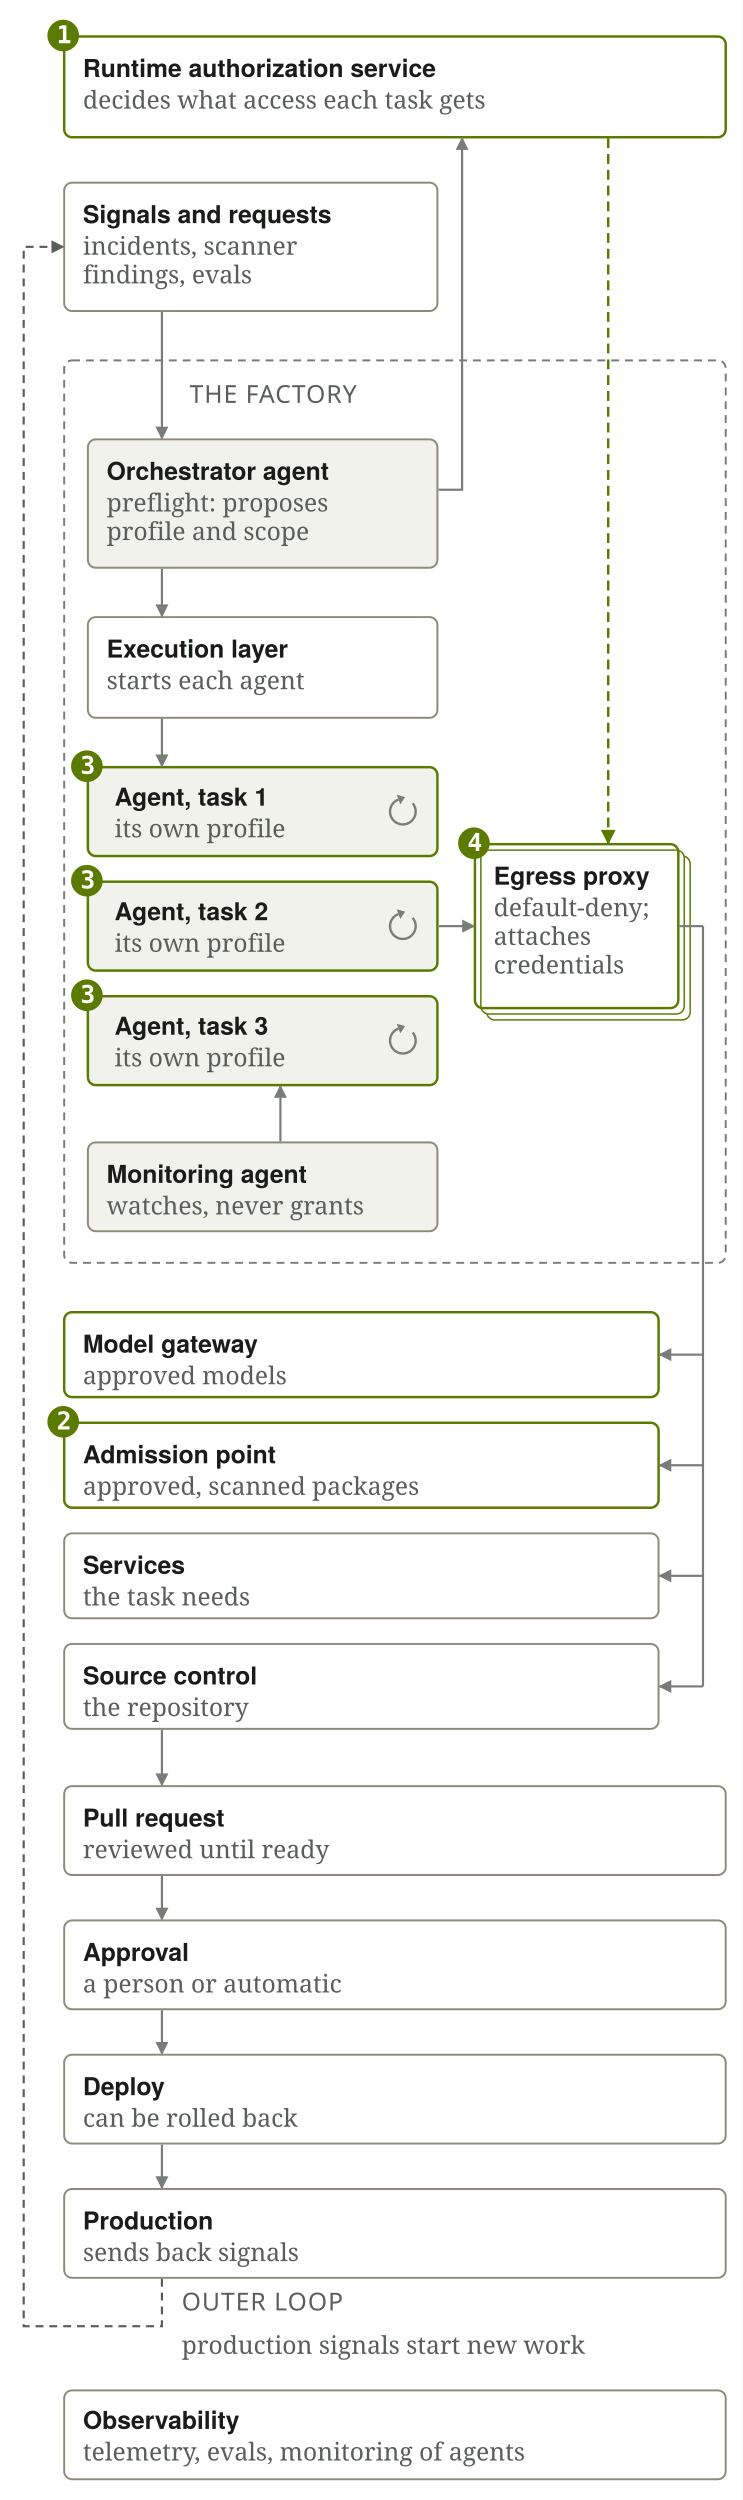
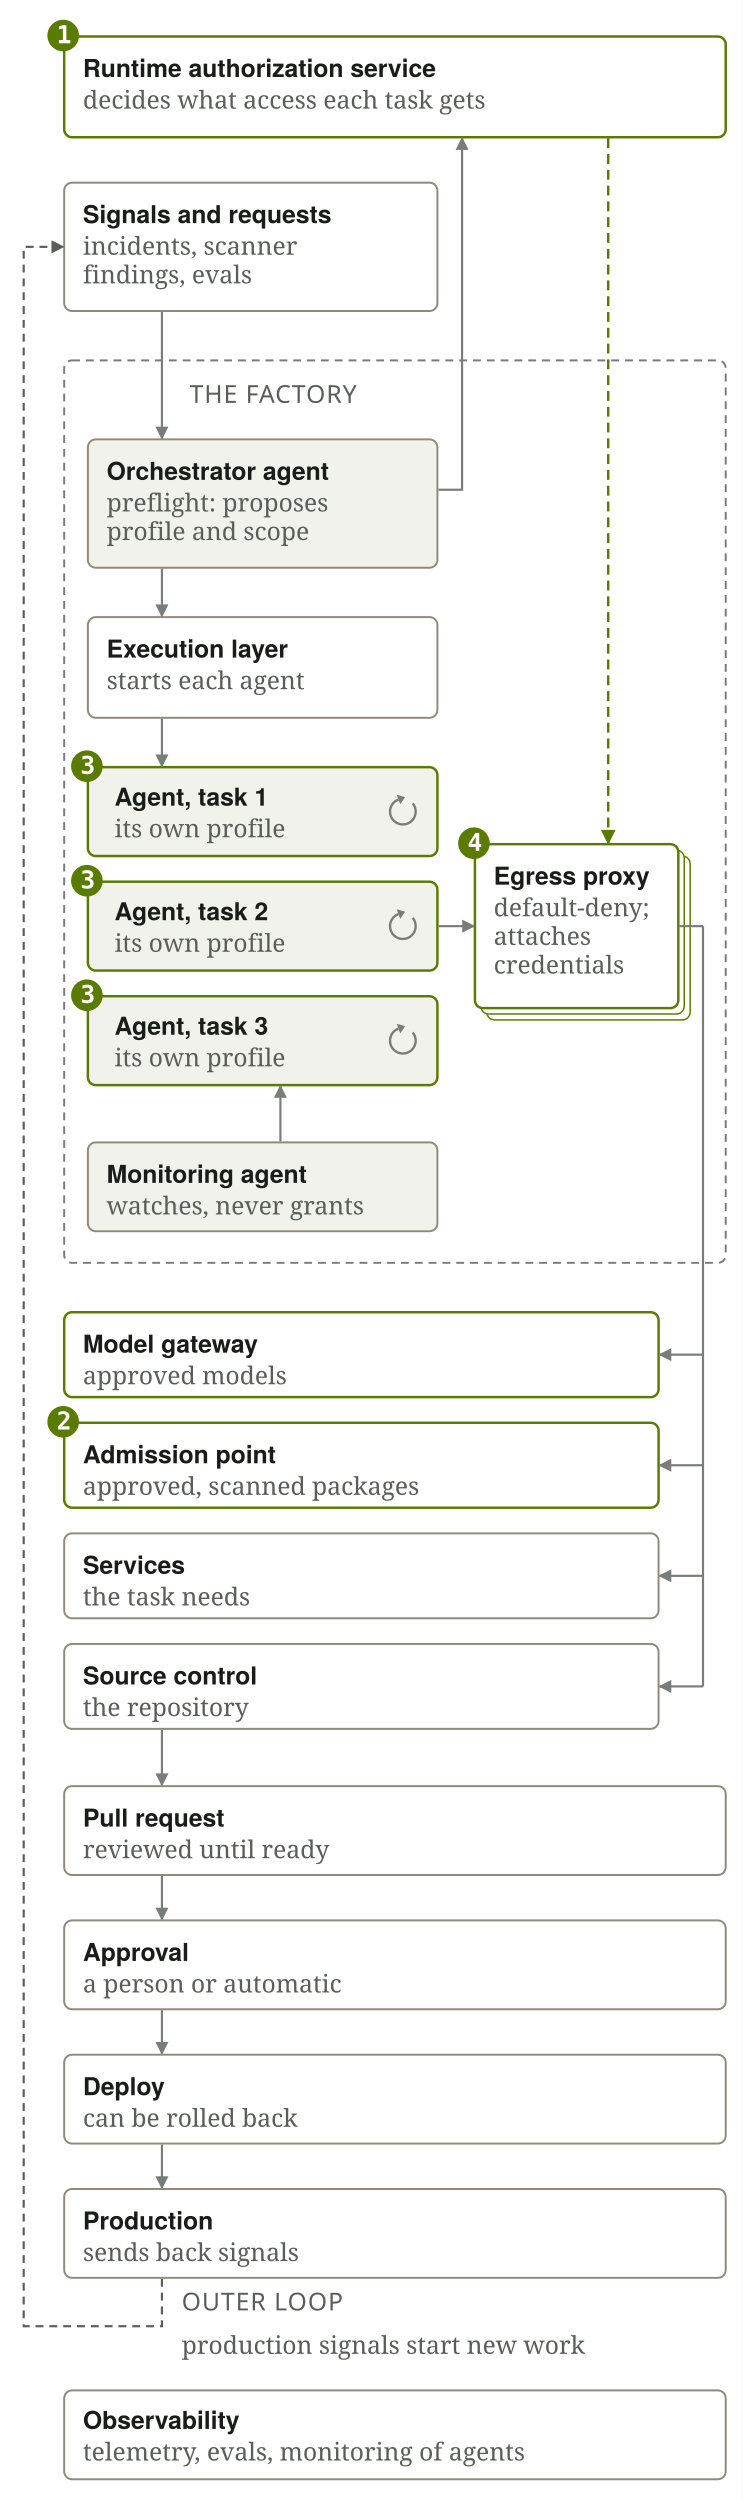
<svg xmlns="http://www.w3.org/2000/svg" viewBox="0 0 376 1266" width="376" height="1266" role="img" aria-labelledby="sf5n-t sf5n-d">
  <rect width="376" height="1266" fill="#FFFFFF" />
  <defs>
    <marker id="sf5n-a" viewBox="0 0 10 10" refX="9" refY="5" markerWidth="6" markerHeight="6" orient="auto-start-reverse">
      <path d="M0 0 L10 5 L0 10 z" fill="#797D79" />
    </marker>
    <marker id="sf5n-g" viewBox="0 0 10 10" refX="9" refY="5" markerWidth="6" markerHeight="6" orient="auto-start-reverse">
      <path d="M0 0 L10 5 L0 10 z" fill="#5A7A00" />
    </marker>
    <marker id="sf5n-s" viewBox="0 0 10 10" refX="9" refY="5" markerWidth="6" markerHeight="6" orient="auto-start-reverse">
      <path d="M0 0 L10 5 L0 10 z" fill="#5A5E5A" />
    </marker>
  </defs>
  <g transform="translate(8 8)">
    <rect x="24.5" y="10.5" width="335" height="51" rx="4" fill="none" stroke="#5A7A00" stroke-width="1.25" />
    <circle cx="24" cy="10" r="8" fill="#5A7A00" />
    <text x="20.7" y="13.9" font-family="'IBM Plex Mono',ui-monospace,'SF Mono',Menlo,Consolas,monospace" font-size="12.5" fill="#FFFFFF" font-weight="600">1</text>
    <text x="34" y="31" font-family="Figtree,'Avenir Next','Helvetica Neue',sans-serif" font-size="12.5" fill="#1A1C1A" font-weight="600">Runtime authorization service</text>
    <text x="34" y="47.0" font-family="'IBM Plex Serif',Charter,Georgia,serif" font-size="12.5" fill="#5A5E5A" font-weight="400">decides what access each task gets</text>
    <rect x="24.5" y="84.5" width="189" height="65" rx="4" fill="none" stroke="#8F8A7C" stroke-width="1" />
    <text x="34" y="105" font-family="Figtree,'Avenir Next','Helvetica Neue',sans-serif" font-size="12.5" fill="#1A1C1A" font-weight="600">Signals and requests</text>
    <text x="34" y="121.0" font-family="'IBM Plex Serif',Charter,Georgia,serif" font-size="12.5" fill="#5A5E5A" font-weight="400">incidents, scanner</text>
    <text x="34" y="135.5" font-family="'IBM Plex Serif',Charter,Georgia,serif" font-size="12.5" fill="#5A5E5A" font-weight="400">findings, evals</text>
    <text x="88" y="196" font-family="'Chakra Petch','Avenir Next',sans-serif" font-size="12.5" fill="#5A5E5A" font-weight="500" letter-spacing="0.04em">THE FACTORY</text>
    <rect x="36.5" y="214.5" width="177" height="65" rx="4" fill="#F1F2EC" stroke="#8F8A7C" stroke-width="1" />
    <text x="46" y="235" font-family="Figtree,'Avenir Next','Helvetica Neue',sans-serif" font-size="12.5" fill="#1A1C1A" font-weight="600">Orchestrator agent</text>
    <text x="46" y="251.0" font-family="'IBM Plex Serif',Charter,Georgia,serif" font-size="12.5" fill="#5A5E5A" font-weight="400">preflight: proposes</text>
    <text x="46" y="265.5" font-family="'IBM Plex Serif',Charter,Georgia,serif" font-size="12.5" fill="#5A5E5A" font-weight="400">profile and scope</text>
    <path d="M74 150 L74 214" fill="none" stroke="#797D79" stroke-width="1.1" marker-end="url(#sf5n-a)" />
    <path d="M214 240 L226 240 L226 62" fill="none" stroke="#797D79" stroke-width="1.1" marker-end="url(#sf5n-a)" />
    <rect x="36.5" y="304.5" width="177" height="51" rx="4" fill="none" stroke="#8F8A7C" stroke-width="1" />
    <text x="46" y="325" font-family="Figtree,'Avenir Next','Helvetica Neue',sans-serif" font-size="12.5" fill="#1A1C1A" font-weight="600">Execution layer</text>
    <text x="46" y="341.0" font-family="'IBM Plex Serif',Charter,Georgia,serif" font-size="12.5" fill="#5A5E5A" font-weight="400">starts each agent</text>
    <path d="M74 280 L74 304" fill="none" stroke="#797D79" stroke-width="1.1" marker-end="url(#sf5n-a)" />
    <rect x="36.5" y="380.5" width="177" height="45" rx="4" fill="#F1F2EC" stroke="#5A7A00" stroke-width="1.25" />
    <circle cx="36" cy="380" r="8" fill="#5A7A00" />
    <text x="32.7" y="383.9" font-family="'IBM Plex Mono',ui-monospace,'SF Mono',Menlo,Consolas,monospace" font-size="12.5" fill="#FFFFFF" font-weight="600">3</text>
    <text x="50" y="400" font-family="Figtree,'Avenir Next','Helvetica Neue',sans-serif" font-size="12.5" fill="#1A1C1A" font-weight="600">Agent, task 1</text>
    <text x="50" y="416" font-family="'IBM Plex Serif',Charter,Georgia,serif" font-size="12.5" fill="#5A5E5A" font-weight="400">its own profile</text>
    <path d="M200.98 398.82 A6.5 6.5 0 1 1 193.78 396.89" fill="none" stroke="#797D79" stroke-width="1.2" />
    <path d="M197.16 395.66 L194.67 399.34 L192.89 394.45 z" fill="#797D79" />
    <path d="M74 356 L74 380" fill="none" stroke="#797D79" stroke-width="1.1" marker-end="url(#sf5n-a)" />
    <rect x="36.5" y="438.5" width="177" height="45" rx="4" fill="#F1F2EC" stroke="#5A7A00" stroke-width="1.25" />
    <circle cx="36" cy="438" r="8" fill="#5A7A00" />
    <text x="32.7" y="441.9" font-family="'IBM Plex Mono',ui-monospace,'SF Mono',Menlo,Consolas,monospace" font-size="12.5" fill="#FFFFFF" font-weight="600">3</text>
    <text x="50" y="458" font-family="Figtree,'Avenir Next','Helvetica Neue',sans-serif" font-size="12.5" fill="#1A1C1A" font-weight="600">Agent, task 2</text>
    <text x="50" y="474" font-family="'IBM Plex Serif',Charter,Georgia,serif" font-size="12.5" fill="#5A5E5A" font-weight="400">its own profile</text>
    <path d="M200.98 456.82 A6.5 6.5 0 1 1 193.78 454.89" fill="none" stroke="#797D79" stroke-width="1.2" />
    <path d="M197.16 453.66 L194.67 457.34 L192.89 452.45 z" fill="#797D79" />
    <rect x="36.5" y="496.5" width="177" height="45" rx="4" fill="#F1F2EC" stroke="#5A7A00" stroke-width="1.25" />
    <circle cx="36" cy="496" r="8" fill="#5A7A00" />
    <text x="32.7" y="499.9" font-family="'IBM Plex Mono',ui-monospace,'SF Mono',Menlo,Consolas,monospace" font-size="12.5" fill="#FFFFFF" font-weight="600">3</text>
    <text x="50" y="516" font-family="Figtree,'Avenir Next','Helvetica Neue',sans-serif" font-size="12.5" fill="#1A1C1A" font-weight="600">Agent, task 3</text>
    <text x="50" y="532" font-family="'IBM Plex Serif',Charter,Georgia,serif" font-size="12.5" fill="#5A5E5A" font-weight="400">its own profile</text>
    <path d="M200.98 514.82 A6.5 6.5 0 1 1 193.78 512.89" fill="none" stroke="#797D79" stroke-width="1.2" />
    <path d="M197.16 511.66 L194.67 515.34 L192.89 510.45 z" fill="#797D79" />
    <rect x="36.5" y="570.5" width="177" height="45" rx="4" fill="#F1F2EC" stroke="#8F8A7C" stroke-width="1" />
    <text x="46" y="591" font-family="Figtree,'Avenir Next','Helvetica Neue',sans-serif" font-size="12.5" fill="#1A1C1A" font-weight="600">Monitoring agent</text>
    <text x="46" y="607.0" font-family="'IBM Plex Serif',Charter,Georgia,serif" font-size="12.5" fill="#5A5E5A" font-weight="400">watches, never grants</text>
    <path d="M134 570 L134 542" fill="none" stroke="#797D79" stroke-width="1.1" marker-end="url(#sf5n-a)" />
    <rect x="24.5" y="174.5" width="335" height="457" rx="4" fill="none" stroke="#797D79" stroke-width="1" stroke-dasharray="4 3" />
    <rect x="238.5" y="425.5" width="103" height="83" rx="4" fill="#FFFFFF" stroke="#5A7A00" stroke-width="0.75" />
    <rect x="235.5" y="422.5" width="103" height="83" rx="4" fill="#FFFFFF" stroke="#5A7A00" stroke-width="0.75" />
-     <rect x="232.5" y="419.5" width="103" height="83" rx="4" fill="none" stroke="#5A7A00" stroke-width="1.25" />
+     <rect x="232.5" y="419.5" width="103" height="83" rx="4" fill="#FFFFFF" stroke="#5A7A00" stroke-width="1.25" />
    <circle cx="232" cy="419" r="8" fill="#5A7A00" />
    <text x="228.7" y="422.9" font-family="'IBM Plex Mono',ui-monospace,'SF Mono',Menlo,Consolas,monospace" font-size="12.5" fill="#FFFFFF" font-weight="600">4</text>
    <text x="242" y="440" font-family="Figtree,'Avenir Next','Helvetica Neue',sans-serif" font-size="12.5" fill="#1A1C1A" font-weight="600">Egress proxy</text>
    <text x="242" y="456.0" font-family="'IBM Plex Serif',Charter,Georgia,serif" font-size="12.5" fill="#5A5E5A" font-weight="400">default-deny;</text>
    <text x="242" y="470.5" font-family="'IBM Plex Serif',Charter,Georgia,serif" font-size="12.5" fill="#5A5E5A" font-weight="400">attaches</text>
    <text x="242" y="485.0" font-family="'IBM Plex Serif',Charter,Georgia,serif" font-size="12.5" fill="#5A5E5A" font-weight="400">credentials</text>
    <path d="M214 461 L232 461" fill="none" stroke="#797D79" stroke-width="1.1" marker-end="url(#sf5n-a)" />
    <path d="M300 62 L300 419" fill="none" stroke="#5A7A00" stroke-width="1.25" stroke-dasharray="5 3" marker-end="url(#sf5n-g)" />
    <rect x="24.5" y="656.5" width="301" height="43" rx="4" fill="none" stroke="#5A7A00" stroke-width="1.25" />
    <text x="34" y="677" font-family="Figtree,'Avenir Next','Helvetica Neue',sans-serif" font-size="12.5" fill="#1A1C1A" font-weight="600">Model gateway</text>
    <text x="34" y="693.0" font-family="'IBM Plex Serif',Charter,Georgia,serif" font-size="12.5" fill="#5A5E5A" font-weight="400">approved models</text>
    <rect x="24.5" y="712.5" width="301" height="43" rx="4" fill="none" stroke="#5A7A00" stroke-width="1.25" />
    <circle cx="24" cy="712" r="8" fill="#5A7A00" />
    <text x="20.7" y="715.9" font-family="'IBM Plex Mono',ui-monospace,'SF Mono',Menlo,Consolas,monospace" font-size="12.5" fill="#FFFFFF" font-weight="600">2</text>
    <text x="34" y="733" font-family="Figtree,'Avenir Next','Helvetica Neue',sans-serif" font-size="12.5" fill="#1A1C1A" font-weight="600">Admission point</text>
    <text x="34" y="749.0" font-family="'IBM Plex Serif',Charter,Georgia,serif" font-size="12.5" fill="#5A5E5A" font-weight="400">approved, scanned packages</text>
    <rect x="24.5" y="768.5" width="301" height="43" rx="4" fill="none" stroke="#8F8A7C" stroke-width="1" />
    <text x="34" y="789" font-family="Figtree,'Avenir Next','Helvetica Neue',sans-serif" font-size="12.5" fill="#1A1C1A" font-weight="600">Services</text>
    <text x="34" y="805.0" font-family="'IBM Plex Serif',Charter,Georgia,serif" font-size="12.5" fill="#5A5E5A" font-weight="400">the task needs</text>
    <rect x="24.5" y="824.5" width="301" height="43" rx="4" fill="none" stroke="#8F8A7C" stroke-width="1" />
    <text x="34" y="845" font-family="Figtree,'Avenir Next','Helvetica Neue',sans-serif" font-size="12.5" fill="#1A1C1A" font-weight="600">Source control</text>
    <text x="34" y="861.0" font-family="'IBM Plex Serif',Charter,Georgia,serif" font-size="12.5" fill="#5A5E5A" font-weight="400">the repository</text>
    <path d="M336 461 L348 461" fill="none" stroke="#797D79" stroke-width="1.1" />
    <path d="M348 461 L348 846" fill="none" stroke="#797D79" stroke-width="1.1" />
    <path d="M348 678 L326 678" fill="none" stroke="#797D79" stroke-width="1.1" marker-end="url(#sf5n-a)" />
    <path d="M348 734 L326 734" fill="none" stroke="#797D79" stroke-width="1.1" marker-end="url(#sf5n-a)" />
    <path d="M348 790 L326 790" fill="none" stroke="#797D79" stroke-width="1.1" marker-end="url(#sf5n-a)" />
    <path d="M348 846 L326 846" fill="none" stroke="#797D79" stroke-width="1.1" marker-end="url(#sf5n-a)" />
    <path d="M74 868 L74 896" fill="none" stroke="#797D79" stroke-width="1.1" marker-end="url(#sf5n-a)" />
    <rect x="24.5" y="896.5" width="335" height="45" rx="4" fill="none" stroke="#8F8A7C" stroke-width="1" />
    <text x="34" y="917" font-family="Figtree,'Avenir Next','Helvetica Neue',sans-serif" font-size="12.5" fill="#1A1C1A" font-weight="600">Pull request</text>
    <text x="34" y="933.0" font-family="'IBM Plex Serif',Charter,Georgia,serif" font-size="12.5" fill="#5A5E5A" font-weight="400">reviewed until ready</text>
    <path d="M74 942 L74 964" fill="none" stroke="#797D79" stroke-width="1.1" marker-end="url(#sf5n-a)" />
    <rect x="24.5" y="964.5" width="335" height="45" rx="4" fill="none" stroke="#8F8A7C" stroke-width="1" />
    <text x="34" y="985" font-family="Figtree,'Avenir Next','Helvetica Neue',sans-serif" font-size="12.5" fill="#1A1C1A" font-weight="600">Approval</text>
    <text x="34" y="1001.0" font-family="'IBM Plex Serif',Charter,Georgia,serif" font-size="12.5" fill="#5A5E5A" font-weight="400">a person or automatic</text>
    <path d="M74 1010 L74 1032" fill="none" stroke="#797D79" stroke-width="1.1" marker-end="url(#sf5n-a)" />
    <rect x="24.5" y="1032.5" width="335" height="45" rx="4" fill="none" stroke="#8F8A7C" stroke-width="1" />
    <text x="34" y="1053" font-family="Figtree,'Avenir Next','Helvetica Neue',sans-serif" font-size="12.5" fill="#1A1C1A" font-weight="600">Deploy</text>
    <text x="34" y="1069.0" font-family="'IBM Plex Serif',Charter,Georgia,serif" font-size="12.5" fill="#5A5E5A" font-weight="400">can be rolled back</text>
    <path d="M74 1078 L74 1100" fill="none" stroke="#797D79" stroke-width="1.1" marker-end="url(#sf5n-a)" />
    <rect x="24.5" y="1100.5" width="335" height="45" rx="4" fill="none" stroke="#8F8A7C" stroke-width="1" />
    <text x="34" y="1121" font-family="Figtree,'Avenir Next','Helvetica Neue',sans-serif" font-size="12.5" fill="#1A1C1A" font-weight="600">Production</text>
    <text x="34" y="1137.0" font-family="'IBM Plex Serif',Charter,Georgia,serif" font-size="12.5" fill="#5A5E5A" font-weight="400">sends back signals</text>
    <path d="M74 1146 L74 1170 L4 1170 L4 117 L24 117" fill="none" stroke="#5A5E5A" stroke-width="1.1" stroke-dasharray="4 3" marker-end="url(#sf5n-s)" />
    <text x="84" y="1162" font-family="'Chakra Petch','Avenir Next',sans-serif" font-size="12.5" fill="#5A5E5A" font-weight="500" letter-spacing="0.04em">OUTER LOOP</text>
    <text x="84" y="1184" font-family="'IBM Plex Serif',Charter,Georgia,serif" font-size="12.5" fill="#5A5E5A" font-weight="400">production signals start new work</text>
    <rect x="24.5" y="1202.5" width="335" height="45" rx="4" fill="none" stroke="#8F8A7C" stroke-width="1" />
    <text x="34" y="1222" font-family="Figtree,'Avenir Next','Helvetica Neue',sans-serif" font-size="12.5" fill="#1A1C1A" font-weight="600">Observability</text>
    <text x="34" y="1238" font-family="'IBM Plex Serif',Charter,Georgia,serif" font-size="12.5" fill="#5A5E5A" font-weight="400">telemetry, evals, monitoring of agents</text>
  </g>
</svg>
